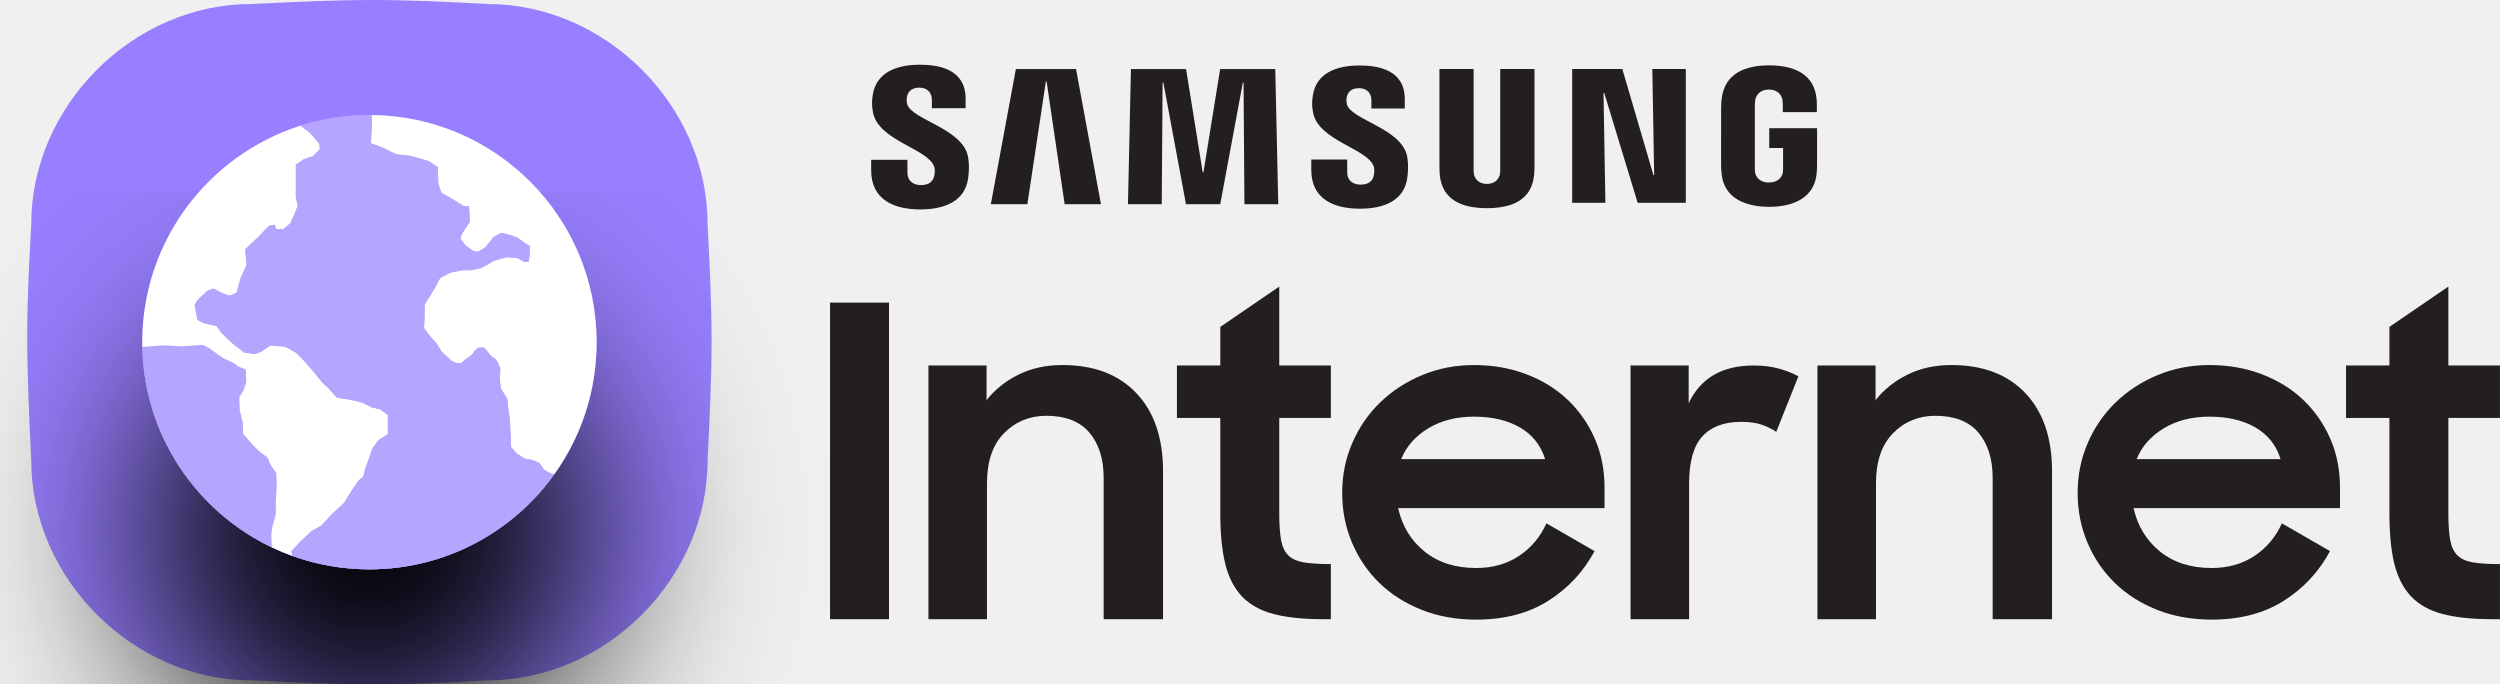
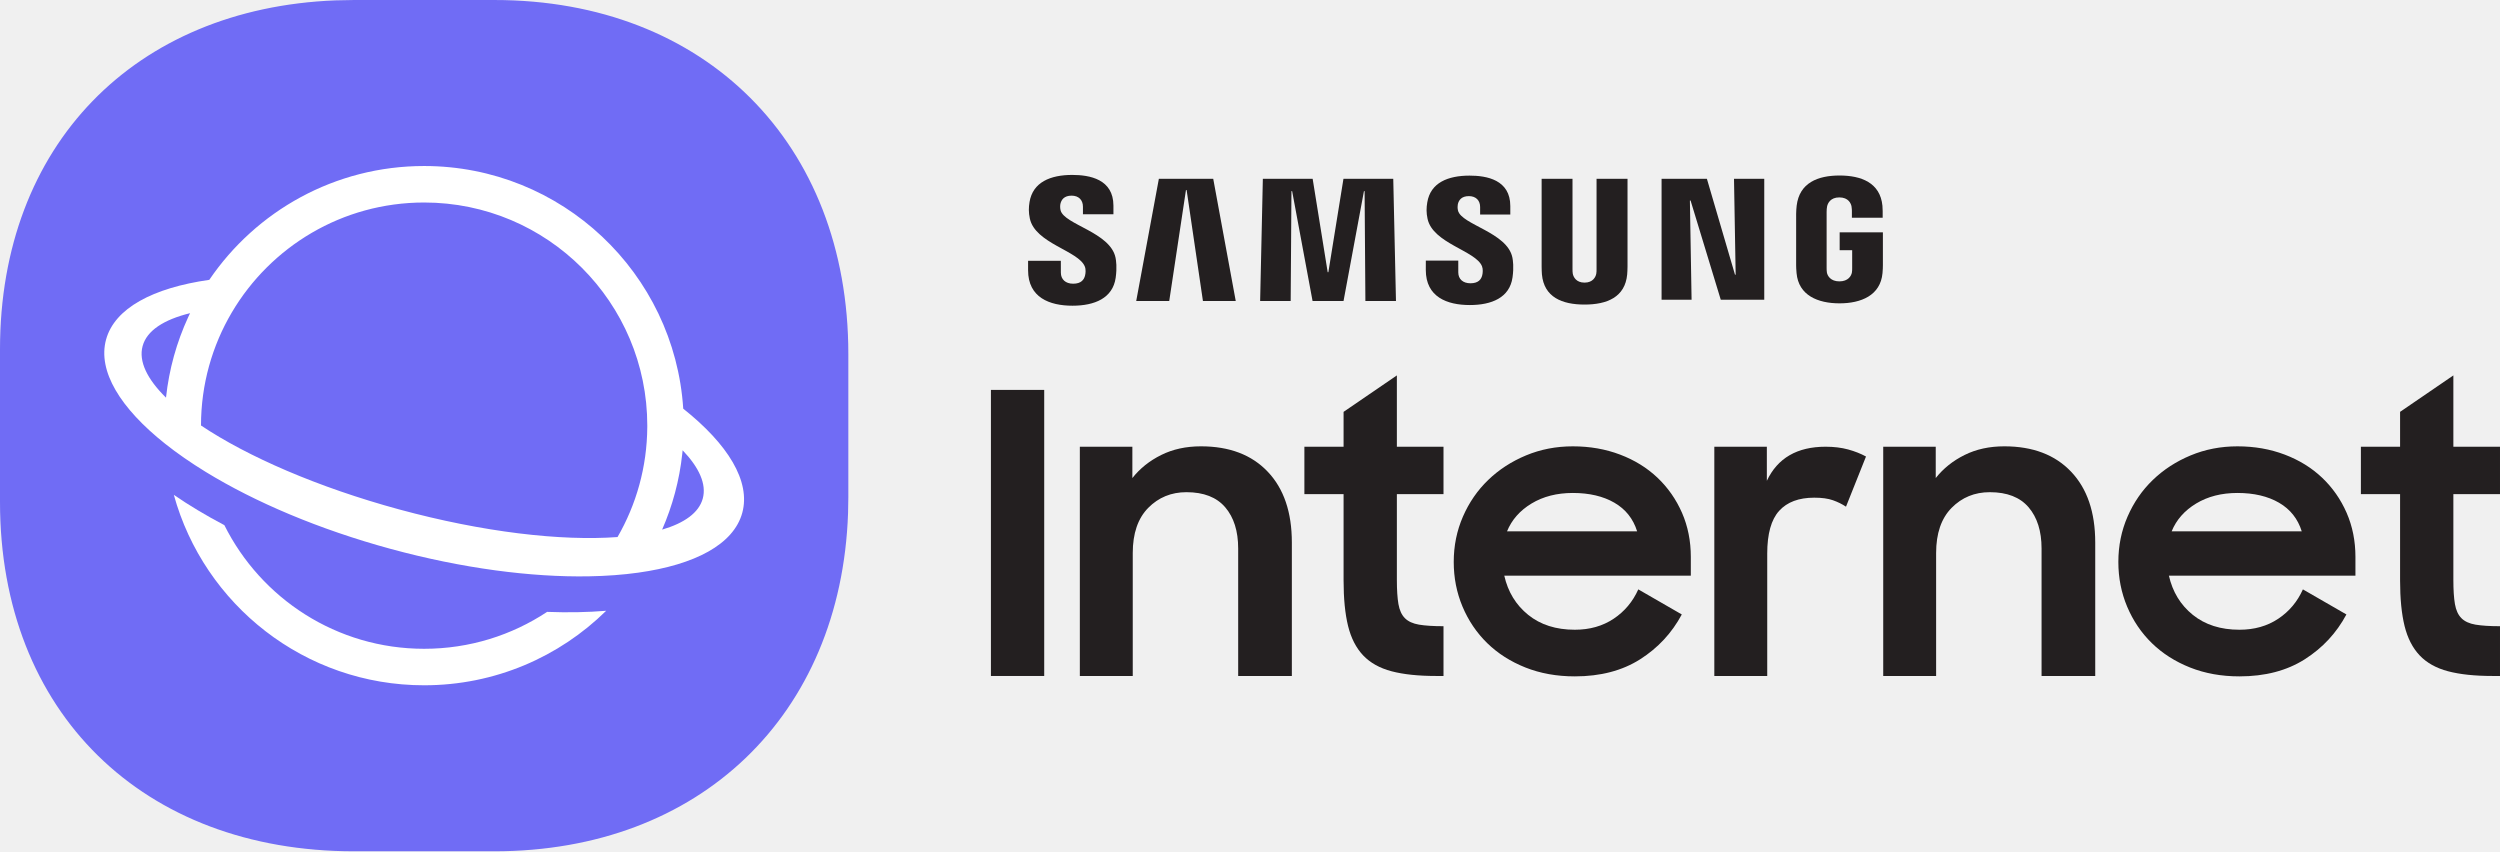
- <svg xmlns="http://www.w3.org/2000/svg" version="1.1" baseProfile="full" width="466.894" height="127.625" viewBox="0 0 466.89 127.63" enable-background="new 0 0 466.89 127.63" xml:space="preserve">
+ <svg xmlns="http://www.w3.org/2000/svg" version="1.1" baseProfile="full" width="444.009" height="151.192" viewBox="0 0 444.01 151.19" enable-background="new 0 0 444.01 151.19" xml:space="preserve">
  <g>
-     <path fill="#231F20" fill-opacity="1" stroke-width="0.2" stroke-linejoin="round" d="M 308.928,32.707L 308.585,12.892L 314.838,12.892L 314.838,37.881L 305.848,37.881L 299.609,17.376L 299.47,17.376L 299.819,37.881L 293.616,37.881L 293.616,12.892L 302.984,12.892L 308.792,32.707L 308.928,32.707 Z " />
-     <path fill="#231F20" fill-opacity="1" stroke-width="0.2" stroke-linejoin="round" d="M 195.319,15.223L 191.864,38.141L 185.041,38.141L 189.719,12.894L 200.957,12.894L 205.609,38.141L 198.829,38.141L 195.46,15.223L 195.319,15.223 Z " />
-     <path fill="#231F20" fill-opacity="1" stroke-width="0.2" stroke-linejoin="round" d="M 224.75,32.197L 227.87,12.893L 238.163,12.893L 238.723,38.14L 232.404,38.14L 232.241,15.436L 232.104,15.442L 227.887,38.14L 221.486,38.14L 217.264,15.436L 217.123,15.436L 216.963,38.14L 210.651,38.14L 211.21,12.893L 221.506,12.893L 224.612,32.197L 224.75,32.197 Z " />
-     <path fill="#231F20" fill-opacity="1" stroke-width="0.2" stroke-linejoin="round" d="M 174.415,31.012C 174.663,31.622 174.581,32.409 174.465,32.885C 174.259,33.709 173.691,34.568 172.007,34.568C 170.431,34.568 169.467,33.665 169.467,32.291L 169.463,29.839L 162.692,29.839L 162.692,31.793C 162.692,37.422 167.124,39.116 171.864,39.116C 176.44,39.116 180.19,37.565 180.794,33.354C 181.102,31.169 180.874,29.738 180.769,29.205C 179.698,23.915 170.119,22.35 169.404,19.385C 169.283,18.868 169.311,18.355 169.374,18.066C 169.557,17.255 170.105,16.37 171.683,16.37C 173.165,16.37 174.029,17.282 174.029,18.656L 174.029,20.213L 180.331,20.213L 180.331,18.448C 180.331,12.946 175.391,12.086 171.816,12.086C 167.328,12.086 163.665,13.574 162.99,17.695C 162.808,18.808 162.782,19.818 163.053,21.093C 164.145,26.252 173.115,27.748 174.415,31.012 Z " />
-     <path fill="#231F20" fill-opacity="1" stroke-width="0.2" stroke-linejoin="round" d="M 256.504,30.962C 256.74,31.567 256.668,32.343 256.552,32.818C 256.349,33.65 255.781,34.481 254.114,34.481C 252.547,34.481 251.603,33.595 251.603,32.228L 251.599,29.8L 244.894,29.8L 244.889,31.73C 244.889,37.31 249.28,38.979 253.979,38.979C 258.501,38.979 262.218,37.451 262.811,33.279C 263.118,31.119 262.892,29.703 262.786,29.167C 261.728,23.935 252.242,22.382 251.542,19.448C 251.418,18.942 251.452,18.433 251.509,18.151C 251.689,17.344 252.229,16.468 253.793,16.468C 255.26,16.468 256.116,17.371 256.116,18.721L 256.116,20.267L 262.355,20.267L 262.355,18.525C 262.355,13.079 257.461,12.23 253.93,12.23C 249.483,12.23 245.852,13.684 245.19,17.774C 245.005,18.879 244.977,19.88 245.246,21.139C 246.332,26.252 255.213,27.733 256.504,30.962 Z " />
-     <path fill="#231F20" fill-opacity="1" stroke-width="0.2" stroke-linejoin="round" d="M 277.694,34.345C 279.447,34.345 279.992,33.153 280.118,32.525C 280.172,32.252 280.181,31.886 280.178,31.56L 280.178,12.889L 286.58,12.889L 286.58,30.983C 286.584,31.45 286.536,32.401 286.51,32.651C 286.069,37.358 282.338,38.88 277.694,38.88C 273.053,38.88 269.323,37.358 268.887,32.651C 268.867,32.401 268.816,31.45 268.827,30.983L 268.827,12.889L 275.21,12.889L 275.21,31.56C 275.205,31.886 275.218,32.252 275.271,32.525C 275.398,33.153 275.942,34.345 277.694,34.345 Z " />
-     <path fill="#231F20" fill-opacity="1" stroke-width="0.2" stroke-linejoin="round" d="M 330.368,34.087C 332.193,34.087 332.832,32.936 332.95,32.263C 332.998,31.976 333.017,31.622 333.007,31.301L 333.007,27.641L 330.422,27.641L 330.422,23.948L 339.356,23.948L 339.356,30.722C 339.353,31.195 339.347,31.546 339.277,32.389C 338.857,36.983 334.863,38.627 330.393,38.627C 325.918,38.627 321.929,36.983 321.515,32.389C 321.442,31.546 321.43,31.195 321.427,30.722L 321.43,20.1C 321.43,19.645 321.484,18.853 321.537,18.448C 322.097,13.711 325.918,12.207 330.396,12.207C 334.869,12.207 338.796,13.698 339.262,18.448C 339.335,19.234 339.308,20.1 339.311,20.1L 339.311,20.939L 332.95,20.939L 332.95,19.521C 332.95,19.521 332.944,18.922 332.868,18.572C 332.753,18.016 332.275,16.733 330.343,16.733C 328.513,16.733 327.969,17.948 327.83,18.572C 327.757,18.891 327.727,19.341 327.727,19.754L 327.727,31.301C 327.724,31.622 327.74,31.976 327.785,32.263C 327.906,32.936 328.542,34.087 330.368,34.087 Z " />
-     <rect x="155.011" y="56.517" fill="#231F20" fill-opacity="1" stroke-width="0.2" stroke-linejoin="round" width="11.014" height="59.122" />
-     <path fill="#231F20" fill-opacity="1" stroke-width="0.2" stroke-linejoin="round" d="M 173.388,68.26L 184.243,68.26L 184.243,74.733C 185.805,72.754 187.79,71.169 190.196,69.972C 192.595,68.776 195.336,68.177 198.415,68.177C 204.301,68.177 208.908,69.928 212.222,73.428C 215.545,76.923 217.206,81.798 217.206,88.053L 217.206,115.64L 206.113,115.64L 206.113,89.289C 206.113,85.701 205.217,82.866 203.437,80.779C 201.657,78.697 198.981,77.656 195.422,77.656C 192.284,77.656 189.654,78.736 187.518,80.898C 185.389,83.064 184.323,86.174 184.323,90.239L 184.323,115.64L 173.388,115.64L 173.388,68.26 Z " />
-     <path fill="#231F20" fill-opacity="1" stroke-width="0.2" stroke-linejoin="round" d="M 219.795,68.26L 227.896,68.26L 227.896,61.053L 238.909,53.52L 238.909,68.26L 248.546,68.26L 248.546,78.061L 238.909,78.061L 238.909,95.798C 238.909,97.851 239.016,99.511 239.232,100.777C 239.451,102.046 239.899,103.018 240.571,103.694C 241.243,104.369 242.219,104.814 243.485,105.032C 244.757,105.246 246.443,105.354 248.546,105.354L 248.546,115.64L 247.01,115.64C 243.339,115.64 240.274,115.317 237.815,114.668C 235.358,114.018 233.406,112.927 231.943,111.388C 230.487,109.849 229.446,107.823 228.825,105.315C 228.206,102.803 227.896,99.657 227.896,95.876L 227.896,78.061L 219.795,78.061L 219.795,68.26 Z " />
-     <path fill="#231F20" fill-opacity="1" stroke-width="0.2" stroke-linejoin="round" d="M 275.28,77.817C 271.991,77.817 269.136,78.546 266.737,79.998C 264.331,81.455 262.644,83.373 261.675,85.753L 288.566,85.753C 287.756,83.152 286.188,81.179 283.868,79.834C 281.547,78.49 278.68,77.817 275.28,77.817 Z M 275.688,115.723C 271.963,115.723 268.557,115.11 265.479,113.887C 262.407,112.663 259.771,110.986 257.583,108.851C 255.4,106.719 253.701,104.207 252.482,101.317C 251.268,98.431 250.662,95.346 250.662,92.068C 250.662,88.738 251.295,85.613 252.565,82.698C 253.833,79.784 255.572,77.26 257.788,75.128C 260,72.993 262.606,71.302 265.605,70.053C 268.602,68.804 271.825,68.178 275.28,68.178C 278.793,68.178 282.042,68.748 285.041,69.888C 288.04,71.025 290.617,72.619 292.779,74.67C 294.934,76.72 296.622,79.139 297.841,81.922C 299.053,84.707 299.66,87.743 299.66,91.036L 299.66,94.907L 261.108,94.907C 261.865,98.255 263.507,100.955 266.045,103.005C 268.584,105.057 271.8,106.083 275.688,106.083C 278.767,106.083 281.435,105.327 283.704,103.815C 285.97,102.303 287.671,100.28 288.805,97.742L 297.795,102.926C 295.744,106.758 292.872,109.85 289.173,112.199C 285.469,114.545 280.981,115.723 275.688,115.723 Z " />
-     <path fill="#231F20" fill-opacity="1" stroke-width="0.2" stroke-linejoin="round" d="M 304.517,68.26L 315.374,68.26L 315.374,75.307C 317.588,70.61 321.634,68.26 327.521,68.26C 329.246,68.26 330.802,68.452 332.18,68.828C 333.552,69.206 334.784,69.69 335.865,70.283L 331.732,80.65C 330.922,80.114 330.019,79.667 329.016,79.316C 328.02,78.964 326.736,78.79 325.173,78.79C 321.985,78.79 319.571,79.693 317.924,81.502C 316.275,83.311 315.453,86.267 315.453,90.369L 315.453,115.64L 304.517,115.64L 304.517,68.26 Z " />
-     <path fill="#231F20" fill-opacity="1" stroke-width="0.2" stroke-linejoin="round" d="M 339.424,68.26L 350.279,68.26L 350.279,74.733C 351.842,72.754 353.825,71.169 356.231,69.972C 358.63,68.776 361.373,68.177 364.451,68.177C 370.336,68.177 374.944,69.928 378.258,73.428C 381.58,76.923 383.24,81.798 383.24,88.053L 383.24,115.64L 372.148,115.64L 372.148,89.289C 372.148,85.701 371.253,82.866 369.472,80.779C 367.694,78.697 365.017,77.656 361.458,77.656C 358.321,77.656 355.69,78.736 353.555,80.898C 351.426,83.064 350.358,86.174 350.358,90.239L 350.358,115.64L 339.424,115.64L 339.424,68.26 Z " />
-     <path fill="#231F20" fill-opacity="1" stroke-width="0.2" stroke-linejoin="round" d="M 412.637,77.817C 409.349,77.817 406.495,78.546 404.096,79.998C 401.689,81.455 400.001,83.373 399.033,85.753L 425.925,85.753C 425.115,83.152 423.546,81.179 421.225,79.834C 418.905,78.49 416.038,77.817 412.637,77.817 Z M 413.047,115.723C 409.321,115.723 405.914,115.11 402.837,113.887C 399.765,112.663 397.129,110.986 394.942,108.851C 392.759,106.719 391.058,104.207 389.84,101.317C 388.625,98.431 388.02,95.346 388.02,92.068C 388.02,88.738 388.653,85.613 389.924,82.698C 391.19,79.784 392.931,77.26 395.145,75.128C 397.359,72.993 399.962,71.302 402.963,70.053C 405.961,68.804 409.183,68.178 412.637,68.178C 416.151,68.178 419.399,68.748 422.4,69.888C 425.399,71.025 427.976,72.619 430.137,74.67C 432.292,76.72 433.98,79.139 435.198,81.922C 436.412,84.707 437.018,87.743 437.018,91.036L 437.018,94.907L 398.467,94.907C 399.224,98.255 400.865,100.955 403.404,103.005C 405.942,105.057 409.159,106.083 413.047,106.083C 416.123,106.083 418.794,105.327 421.062,103.815C 423.329,102.303 425.028,100.28 426.162,97.742L 435.153,102.926C 433.102,106.758 430.229,109.85 426.531,112.199C 422.826,114.545 418.339,115.723 413.047,115.723 Z " />
-     <path fill="#231F20" fill-opacity="1" stroke-width="0.2" stroke-linejoin="round" d="M 438.145,68.26L 446.246,68.26L 446.246,61.053L 457.259,53.52L 457.259,68.26L 466.894,68.26L 466.894,78.061L 457.259,78.061L 457.259,95.798C 457.259,97.851 457.365,99.511 457.582,100.777C 457.799,102.046 458.247,103.018 458.921,103.694C 459.593,104.369 460.567,104.814 461.835,105.032C 463.105,105.246 464.793,105.354 466.894,105.354L 466.894,115.64L 465.36,115.64C 461.689,115.64 458.623,115.317 456.165,114.668C 453.706,114.018 451.754,112.927 450.293,111.388C 448.836,109.849 447.795,107.823 447.174,105.315C 446.555,102.803 446.246,99.657 446.246,95.876L 446.246,78.061L 438.145,78.061L 438.145,68.26 Z " />
+     <path fill="#706CF5" fill-opacity="1" stroke-width="0.2" stroke-linejoin="round" d="M 87.803,0C 125.234,0 150.668,25.434 150.668,62.865L 150.668,88.327L 150.619,91.141C 149.375,127.027 124.288,151.192 87.803,151.192L 62.864,151.192C 25.434,151.192 0,126.576 0,89.145L 0,62.046C 0,25.733 23.938,1.481 59.544,0.066L 62.864,4.57764e-005L 87.803,0 Z " />
+     <g>
+       <path fill="#FFFFFF" fill-opacity="1" stroke-width="0.2" stroke-linejoin="round" d="M 97.17,108.671C 90.908,112.814 83.4,115.227 75.329,115.227C 59.793,115.227 46.344,106.286 39.848,93.269C 36.566,91.54 33.56,89.735 30.873,87.888C 36.253,107.388 54.119,121.708 75.329,121.708C 87.924,121.708 99.34,116.659 107.662,108.474C 104.412,108.745 100.895,108.813 97.17,108.671 Z " />
+       <path fill="#FFFFFF" fill-opacity="1" stroke-width="0.2" stroke-linejoin="round" d="M 36.553,83.822C 33.887,82.189 31.467,80.509 29.327,78.809C 21.39,72.503 17.312,65.911 18.835,60.315C 20.354,54.734 27.177,51.123 37.169,49.701C 45.465,37.498 59.461,29.483 75.329,29.483C 99.784,29.483 119.792,48.519 121.345,72.581C 129.279,78.885 133.355,85.476 131.832,91.072C 130.305,96.682 123.419,100.301 113.342,101.707C 110.632,102.086 107.691,102.304 104.561,102.357C 94.358,102.532 82.151,100.959 69.401,97.489C 56.616,94.009 45.269,89.161 36.553,83.822 Z M 109.676,95.381C 112.999,89.625 114.917,82.956 114.96,75.842L 114.961,75.596C 114.961,53.708 97.217,35.965 75.329,35.965C 60.777,35.965 48.057,43.808 41.165,55.498C 37.696,61.382 35.704,68.241 35.698,75.565C 43.954,81.09 56.431,86.538 70.863,90.466C 85.76,94.521 99.682,96.124 109.676,95.381 Z M 117.596,94.061C 121.571,92.895 124.133,91.05 124.815,88.543C 125.51,85.993 124.178,83.046 121.237,79.968L 121.176,80.579C 120.666,85.326 119.435,89.857 117.596,94.061 Z M 33.422,56.33L 33.756,55.62C 29.067,56.774 26.074,58.724 25.328,61.464C 24.59,64.175 26.142,67.334 29.482,70.623C 30.024,65.57 31.382,60.76 33.422,56.33 Z " />
+     </g>
  </g>
  <g>
-     <path fill="#987FFF" fill-opacity="1" stroke-width="0.2" stroke-linejoin="round" d="M 46.909,0.747C 54.628,0.374 62.347,-0 69.704,-0C 77.062,-0 84.057,0.374 91.053,0.747C 113.125,0.747 132.139,19.761 132.139,41.833C 132.512,49.045 132.886,56.257 132.886,63.614C 132.886,70.972 132.512,78.474 132.139,85.977C 132.139,108.048 113.125,127.062 91.053,127.062C 84.151,127.436 77.249,127.809 69.891,127.809C 62.534,127.809 54.721,127.436 46.909,127.062C 24.837,127.062 5.824,108.048 5.824,85.977C 5.45,78.1 5.076,70.224 5.076,62.867C 5.076,55.51 5.45,48.671 5.824,41.833C 5.824,19.761 24.837,0.747 46.909,0.747 Z " />
-     <filter id="Filter_DropShadow1_" filterUnits="userSpaceOnUse">
-       <feGaussianBlur in="SourceAlpha" stdDeviation="19" result="blur" />
-       <feOffset dx="-6.54581e-015" dy="35.634" in="blur" result="offsetBlurredAlpha" />
-       <feMerge>
-         <feMergeNode in="offsetBlurredAlpha" />
-         <feMergeNode in="SourceGraphic" />
-       </feMerge>
-     </filter>
-     <path fill="#B5A5FE" fill-opacity="1" stroke-width="0.2" stroke-linejoin="round" filter="url(#Filter_DropShadow1_)" d="M 69.368,21.486C 92.62,21.69 111.406,40.603 111.406,63.903C 111.406,73.09 108.485,81.595 103.522,88.54C 95.828,99.305 83.227,106.322 68.987,106.322C 63.938,106.322 59.096,105.44 54.605,103.822C 53.283,103.346 51.991,102.805 50.734,102.205C 36.705,95.507 26.932,81.33 26.578,64.833L 26.568,63.903C 26.568,44.959 38.986,28.916 56.126,23.469C 60.182,22.18 64.503,21.484 68.987,21.484L 69.368,21.486 Z " />
-     <g>
-       <path fill="#FFFFFF" fill-opacity="1" stroke-width="0.2" stroke-linejoin="round" d="M 69.443,23.387L 69.256,26.75L 71.498,27.591L 73.927,28.806L 76.45,29.086L 78.879,29.74L 80.093,30.114L 81.775,31.235L 81.775,32.636L 81.868,34.411L 82.429,36L 84.858,37.401L 86.633,38.522L 87.568,38.522L 87.661,39.643L 87.754,41.419L 87.007,42.54L 86.166,43.848L 85.979,44.595L 87.007,45.903L 88.315,46.837L 89.249,47.024L 90.651,46.183L 92.146,44.315L 93.547,43.474L 94.762,43.754L 96.537,44.315L 98.219,45.529L 98.966,45.973L 98.966,47.048L 98.732,48.869L 97.891,48.916L 96.724,48.215L 94.621,48.029L 92.146,48.729L 91.352,49.243L 89.95,50.037L 88.082,50.458L 86.306,50.458L 84.111,50.925L 82.195,51.906L 81.261,53.681L 80,55.736L 79.299,56.858L 79.276,59.333L 79.183,61.295L 80.304,62.79L 81.425,64.005L 82.546,65.78L 83.293,66.434L 83.784,66.878L 84.251,67.345L 85.255,67.835L 86.143,67.789L 87.007,67.041L 88.128,66.247L 88.642,65.5L 89.32,64.916L 90.394,64.916L 91.048,65.663L 91.632,66.434L 92.531,67.076L 92.951,67.684L 93.419,68.758L 93.372,70.019L 93.372,71.141L 93.512,72.449L 93.979,73.289L 94.727,74.504L 94.913,76.373L 95.24,78.475L 95.264,79.759L 95.404,81.931L 95.404,83.473L 96.525,84.734L 97.997,85.645L 99.468,85.926L 100.729,86.486L 101.57,87.677C 101.57,87.677 102.832,88.518 103.182,88.518C 103.243,88.518 103.363,88.527 103.522,88.54C 108.485,81.595 111.406,73.09 111.406,63.903C 111.406,40.603 92.62,21.69 69.368,21.486L 69.443,23.387 Z " />
-       <path fill="#B5A5FE" fill-opacity="1" stroke-width="0.2" stroke-linejoin="round" d="M 30.483,64.495L 26.933,64.775L 26.578,64.833C 26.933,81.33 36.705,95.507 50.734,102.205L 50.663,99.811L 50.85,98.41L 51.504,96.074L 51.504,93.552L 51.691,90.655L 51.598,88.319L 50.57,86.918L 50.01,85.517L 48.328,84.209L 47.02,82.901L 45.431,81.032L 45.338,78.977L 44.778,76.641L 44.684,74.212L 45.525,72.81L 45.992,71.316L 45.899,68.98L 44.591,68.513L 43.75,67.859L 41.601,66.831L 38.985,64.963L 37.864,64.402L 34.033,64.682L 30.483,64.495 Z " />
-       <path fill="#FFFFFF" fill-opacity="1" stroke-width="0.2" stroke-linejoin="round" d="M 54.4,102.941L 55.895,101.352L 58.137,99.204L 60.006,98.176L 61.968,96.027L 64.21,93.972L 65.612,91.729L 66.92,89.767L 67.854,89.02L 68.228,87.431L 68.882,85.656L 69.536,83.788L 70.657,82.2L 72.432,81.079L 72.432,77.528L 70.937,76.407L 69.536,76.127L 67.854,75.286L 66.266,74.819L 62.902,74.258L 61.221,72.39L 60.193,71.455L 58.605,69.493L 56.829,67.438L 55.241,65.85L 53.186,64.728L 50.476,64.542L 48.795,65.663L 47.58,66.13L 45.618,65.85L 43.633,64.332L 41.391,62.23L 40.41,60.898L 37.957,60.338L 36.836,59.707L 36.346,56.904L 36.976,55.923L 38.728,54.312L 39.849,53.891L 41.461,54.732L 42.862,55.222L 44.194,54.662L 44.474,53.541L 44.964,51.859L 46.015,49.547L 45.875,47.515L 45.805,46.534L 48.258,44.221L 50.22,42.189L 51.271,41.979L 51.621,42.82L 52.882,42.82L 54.214,41.699L 54.961,40.017L 55.615,38.429L 55.242,36.934L 55.242,30.768L 56.736,29.74L 58.418,29.179L 58.979,28.619L 59.726,27.871L 59.633,26.844L 57.858,24.788L 56.126,23.469C 38.986,28.916 26.568,44.959 26.568,63.903C 26.568,64.214 26.571,64.524 26.578,64.833L 26.933,64.775L 30.483,64.495L 34.033,64.682L 37.864,64.402L 38.985,64.963L 41.601,66.831L 43.75,67.859L 44.591,68.513L 45.899,68.98L 45.992,71.316L 45.525,72.81L 44.684,74.212L 44.778,76.641L 45.338,78.977L 45.431,81.032L 47.02,82.901L 48.328,84.209L 50.01,85.517L 50.57,86.918L 51.598,88.319L 51.691,90.655L 51.504,93.552L 51.504,96.074L 50.85,98.41L 50.663,99.811L 50.734,102.205C 51.991,102.805 53.283,103.346 54.605,103.822L 54.4,102.941 Z " />
-       <path fill="#B5A5FE" fill-opacity="1" stroke-width="0.2" stroke-linejoin="round" d="M 69.368,21.486C 69.241,21.485 69.114,21.484 68.987,21.484C 64.503,21.484 60.182,22.18 56.126,23.469L 57.858,24.788L 59.633,26.844L 59.726,27.871L 58.979,28.619L 58.418,29.179L 56.736,29.74L 55.242,30.768L 55.242,36.934L 55.615,38.429L 54.961,40.017L 54.214,41.699L 52.882,42.82L 51.621,42.82L 51.271,41.979L 50.22,42.189L 48.258,44.221L 45.805,46.534L 45.875,47.515L 46.015,49.547L 44.964,51.859L 44.474,53.541L 44.194,54.662L 42.862,55.222L 41.461,54.732L 39.849,53.891L 38.728,54.312L 36.976,55.923L 36.346,56.904L 36.836,59.707L 37.957,60.338L 40.41,60.898L 41.391,62.23L 43.633,64.332L 45.618,65.85L 47.58,66.13L 48.795,65.663L 50.476,64.542L 53.186,64.728L 55.241,65.85L 56.829,67.438L 58.605,69.493L 60.193,71.455L 61.221,72.39L 62.902,74.258L 66.266,74.819L 67.854,75.286L 69.536,76.127L 70.937,76.407L 72.432,77.528L 72.432,81.079L 70.657,82.2L 69.536,83.788L 68.882,85.656L 68.228,87.431L 67.854,89.02L 66.92,89.767L 65.612,91.729L 64.21,93.972L 61.968,96.027L 60.006,98.176L 58.137,99.204L 55.895,101.352L 54.4,102.941L 54.605,103.822C 59.096,105.44 63.939,106.322 68.987,106.322C 83.227,106.322 95.829,99.305 103.522,88.54C 103.363,88.527 103.243,88.518 103.182,88.518C 102.832,88.518 101.57,87.677 101.57,87.677L 100.729,86.486L 99.468,85.926L 97.997,85.645L 96.525,84.734L 95.404,83.473L 95.404,81.931L 95.264,79.759L 95.24,78.475L 94.913,76.373L 94.727,74.504L 93.979,73.289L 93.512,72.449L 93.372,71.141L 93.372,70.019L 93.419,68.758L 92.951,67.684L 92.531,67.076L 91.632,66.434L 91.048,65.663L 90.394,64.916L 89.32,64.916L 88.642,65.5L 88.128,66.247L 87.007,67.041L 86.143,67.789L 85.255,67.835L 84.251,67.345L 83.784,66.878L 83.293,66.434L 82.546,65.78L 81.425,64.005L 80.304,62.79L 79.183,61.295L 79.276,59.333L 79.299,56.858L 80,55.736L 81.261,53.681L 82.195,51.906L 84.111,50.925L 86.306,50.458L 88.082,50.458L 89.95,50.037L 91.352,49.243L 92.146,48.729L 94.621,48.029L 96.724,48.215L 97.891,48.916L 98.732,48.869L 98.966,47.048L 98.966,45.973L 98.219,45.529L 96.537,44.315L 94.762,43.754L 93.547,43.474L 92.146,44.315L 90.651,46.183L 89.249,47.024L 88.315,46.837L 87.007,45.903L 85.979,44.595L 86.166,43.848L 87.007,42.54L 87.754,41.419L 87.661,39.643L 87.568,38.522L 86.633,38.522L 84.858,37.401L 82.429,36L 81.868,34.411L 81.775,32.636L 81.775,31.235L 80.093,30.114L 78.879,29.74L 76.45,29.086L 73.927,28.806L 71.498,27.591L 69.256,26.75L 69.443,23.387L 69.368,21.486 Z " />
-     </g>
+     <path fill="#231F20" fill-opacity="1" stroke-width="0.2" stroke-linejoin="round" d="M 308.26,48.786L 307.966,31.758L 313.339,31.758L 313.339,53.233L 305.614,53.233L 300.252,35.611L 300.132,35.611L 300.432,53.233L 295.102,53.233L 295.102,31.758L 303.152,31.758L 308.143,48.786L 308.26,48.786 Z " />
+     <path fill="#231F20" fill-opacity="1" stroke-width="0.2" stroke-linejoin="round" d="M 210.63,33.761L 207.661,53.456L 201.798,53.456L 205.818,31.759L 215.475,31.759L 219.473,53.456L 213.646,53.456L 210.751,33.761L 210.63,33.761 Z " />
+     <path fill="#231F20" fill-opacity="1" stroke-width="0.2" stroke-linejoin="round" d="M 235.922,48.348L 238.603,31.759L 247.448,31.759L 247.93,53.455L 242.499,53.455L 242.359,33.944L 242.242,33.949L 238.618,53.455L 233.116,53.455L 229.488,33.944L 229.367,33.944L 229.23,53.455L 223.806,53.455L 224.286,31.759L 233.134,31.759L 235.803,48.348L 235.922,48.348 Z " />
+     <path fill="#231F20" fill-opacity="1" stroke-width="0.2" stroke-linejoin="round" d="M 192.666,47.33C 192.88,47.854 192.809,48.53 192.709,48.939C 192.532,49.647 192.044,50.386 190.597,50.386C 189.242,50.386 188.414,49.61 188.414,48.428L 188.41,46.322L 182.592,46.322L 182.592,48C 182.592,52.838 186.401,54.294 190.474,54.294C 194.406,54.294 197.629,52.96 198.148,49.342C 198.413,47.464 198.217,46.235 198.126,45.776C 197.206,41.231 188.974,39.886 188.36,37.338C 188.256,36.894 188.28,36.452 188.335,36.204C 188.492,35.507 188.962,34.747 190.318,34.747C 191.592,34.747 192.335,35.531 192.335,36.711L 192.335,38.05L 197.75,38.05L 197.75,36.532C 197.75,31.804 193.505,31.066 190.433,31.066C 186.576,31.066 183.428,32.344 182.848,35.886C 182.692,36.842 182.669,37.71 182.902,38.806C 183.841,43.239 191.549,44.524 192.666,47.33 Z " />
+     <path fill="#231F20" fill-opacity="1" stroke-width="0.2" stroke-linejoin="round" d="M 263.209,47.287C 263.412,47.807 263.351,48.473 263.251,48.882C 263.076,49.596 262.588,50.311 261.156,50.311C 259.809,50.311 258.997,49.55 258.997,48.375L 258.995,46.288L 253.232,46.288L 253.228,47.947C 253.228,52.742 257.001,54.176 261.04,54.176C 264.925,54.176 268.12,52.863 268.629,49.278C 268.893,47.421 268.699,46.204 268.608,45.744C 267.699,41.248 259.547,39.913 258.945,37.392C 258.839,36.958 258.868,36.52 258.917,36.278C 259.072,35.584 259.536,34.831 260.88,34.831C 262.14,34.831 262.876,35.607 262.876,36.767L 262.876,38.096L 268.237,38.096L 268.237,36.599C 268.237,31.919 264.032,31.189 260.997,31.189C 257.176,31.189 254.056,32.439 253.487,35.953C 253.328,36.903 253.304,37.763 253.535,38.846C 254.468,43.239 262.1,44.512 263.209,47.287 Z " />
+     <path fill="#231F20" fill-opacity="1" stroke-width="0.2" stroke-linejoin="round" d="M 281.419,50.194C 282.926,50.194 283.394,49.17 283.502,48.63C 283.549,48.395 283.556,48.08 283.554,47.8L 283.554,31.755L 289.055,31.755L 289.055,47.304C 289.059,47.706 289.018,48.523 288.995,48.738C 288.617,52.783 285.41,54.091 281.419,54.091C 277.431,54.091 274.226,52.783 273.851,48.738C 273.834,48.523 273.79,47.706 273.799,47.304L 273.799,31.755L 279.284,31.755L 279.284,47.8C 279.28,48.08 279.291,48.395 279.336,48.63C 279.446,49.17 279.914,50.194 281.419,50.194 Z " />
+     <path fill="#231F20" fill-opacity="1" stroke-width="0.2" stroke-linejoin="round" d="M 326.685,49.972C 328.253,49.972 328.802,48.983 328.903,48.404C 328.945,48.158 328.961,47.854 328.953,47.578L 328.953,44.432L 326.731,44.432L 326.731,41.259L 334.409,41.259L 334.409,47.08C 334.406,47.487 334.401,47.788 334.341,48.512C 333.979,52.46 330.547,53.874 326.706,53.874C 322.861,53.874 319.433,52.46 319.077,48.512C 319.014,47.788 319.003,47.487 319.001,47.08L 319.003,37.952C 319.003,37.562 319.05,36.88 319.095,36.532C 319.577,32.462 322.861,31.17 326.709,31.17C 330.553,31.17 333.927,32.451 334.327,36.532C 334.39,37.208 334.367,37.952 334.37,37.952L 334.37,38.674L 328.903,38.674L 328.903,37.455C 328.903,37.455 328.898,36.94 328.833,36.639C 328.734,36.162 328.323,35.059 326.663,35.059C 325.09,35.059 324.623,36.103 324.503,36.639C 324.441,36.914 324.415,37.3 324.415,37.655L 324.415,47.578C 324.413,47.854 324.426,48.158 324.465,48.404C 324.569,48.983 325.115,49.972 326.685,49.972 Z " />
+     <rect x="175.991" y="69.248" fill="#231F20" fill-opacity="1" stroke-width="0.2" stroke-linejoin="round" width="9.465" height="50.807" />
+     <path fill="#231F20" fill-opacity="1" stroke-width="0.2" stroke-linejoin="round" d="M 191.784,79.338L 201.112,79.338L 201.112,84.901C 202.454,83.201 204.16,81.838 206.228,80.81C 208.289,79.782 210.645,79.268 213.29,79.268C 218.349,79.268 222.308,80.772 225.156,83.78C 228.012,86.784 229.438,90.973 229.438,96.348L 229.438,120.054L 219.906,120.054L 219.906,97.41C 219.906,94.326 219.136,91.89 217.606,90.097C 216.077,88.308 213.777,87.413 210.718,87.413C 208.022,87.413 205.762,88.341 203.926,90.2C 202.097,92.061 201.181,94.733 201.181,98.226L 201.181,120.054L 191.784,120.054L 191.784,79.338 Z " />
+     <path fill="#231F20" fill-opacity="1" stroke-width="0.2" stroke-linejoin="round" d="M 231.664,79.338L 238.625,79.338L 238.625,73.145L 248.089,66.672L 248.089,79.338L 256.371,79.338L 256.371,87.761L 248.089,87.761L 248.089,103.004C 248.089,104.768 248.181,106.194 248.367,107.282C 248.555,108.373 248.94,109.208 249.517,109.789C 250.095,110.369 250.933,110.752 252.021,110.938C 253.115,111.122 254.564,111.216 256.371,111.216L 256.371,120.054L 255.051,120.054C 251.896,120.054 249.263,119.777 247.149,119.22C 245.037,118.661 243.36,117.724 242.103,116.401C 240.852,115.078 239.957,113.337 239.424,111.182C 238.892,109.024 238.625,106.32 238.625,103.07L 238.625,87.761L 231.664,87.761L 231.664,79.338 Z " />
+     <path fill="#231F20" fill-opacity="1" stroke-width="0.2" stroke-linejoin="round" d="M 279.345,87.551C 276.518,87.551 274.065,88.178 272.004,89.426C 269.936,90.678 268.486,92.326 267.653,94.371L 290.762,94.371C 290.066,92.137 288.718,90.441 286.725,89.285C 284.73,88.13 282.266,87.551 279.345,87.551 Z M 279.696,120.126C 276.494,120.126 273.568,119.599 270.922,118.549C 268.282,117.497 266.017,116.055 264.137,114.221C 262.261,112.389 260.801,110.23 259.753,107.746C 258.71,105.266 258.189,102.615 258.189,99.798C 258.189,96.937 258.733,94.251 259.825,91.746C 260.914,89.242 262.409,87.073 264.313,85.241C 266.214,83.406 268.453,81.953 271.03,80.879C 273.606,79.806 276.376,79.269 279.345,79.269C 282.364,79.269 285.156,79.758 287.733,80.738C 290.31,81.715 292.525,83.085 294.382,84.847C 296.234,86.609 297.685,88.687 298.733,91.079C 299.774,93.472 300.296,96.082 300.296,98.911L 300.296,102.238L 267.166,102.238C 267.817,105.115 269.228,107.435 271.409,109.197C 273.59,110.961 276.354,111.842 279.696,111.842C 282.341,111.842 284.634,111.193 286.584,109.893C 288.532,108.594 289.993,106.855 290.968,104.674L 298.693,109.129C 296.93,112.422 294.462,115.079 291.284,117.098C 288.101,119.114 284.244,120.126 279.696,120.126 Z " />
+     <path fill="#231F20" fill-opacity="1" stroke-width="0.2" stroke-linejoin="round" d="M 304.47,79.338L 313.799,79.338L 313.799,85.394C 315.702,81.358 319.179,79.338 324.238,79.338C 325.721,79.338 327.058,79.504 328.242,79.826C 329.42,80.152 330.479,80.568 331.409,81.077L 327.857,89.986C 327.16,89.525 326.384,89.141 325.523,88.84C 324.667,88.537 323.563,88.388 322.221,88.388C 319.481,88.388 317.406,89.164 315.991,90.718C 314.574,92.273 313.867,94.813 313.867,98.338L 313.867,120.054L 304.47,120.054L 304.47,79.338 Z " />
+     <path fill="#231F20" fill-opacity="1" stroke-width="0.2" stroke-linejoin="round" d="M 334.467,79.338L 343.795,79.338L 343.795,84.901C 345.138,83.201 346.842,81.838 348.91,80.81C 350.971,79.782 353.329,79.268 355.974,79.268C 361.031,79.268 364.991,80.772 367.839,83.78C 370.694,86.784 372.121,90.973 372.121,96.348L 372.121,120.054L 362.589,120.054L 362.589,97.41C 362.589,94.326 361.819,91.89 360.289,90.097C 358.761,88.308 356.461,87.413 353.402,87.413C 350.706,87.413 348.445,88.341 346.61,90.2C 344.781,92.061 343.863,94.733 343.863,98.226L 343.863,120.054L 334.467,120.054L 334.467,79.338 Z " />
+     <path fill="#231F20" fill-opacity="1" stroke-width="0.2" stroke-linejoin="round" d="M 397.383,87.551C 394.557,87.551 392.104,88.178 390.043,89.426C 387.975,90.678 386.524,92.326 385.692,94.371L 408.801,94.371C 408.105,92.137 406.757,90.441 404.763,89.285C 402.769,88.13 400.305,87.551 397.383,87.551 Z M 397.735,120.126C 394.533,120.126 391.605,119.599 388.961,118.549C 386.321,117.497 384.056,116.055 382.176,114.221C 380.3,112.389 378.839,110.23 377.792,107.746C 376.748,105.266 376.228,102.615 376.228,99.798C 376.228,96.937 376.772,94.251 377.864,91.746C 378.952,89.242 380.448,87.073 382.351,85.241C 384.253,83.406 386.491,81.953 389.069,80.879C 391.645,79.806 394.415,79.269 397.383,79.269C 400.403,79.269 403.193,79.758 405.772,80.738C 408.349,81.715 410.564,83.085 412.421,84.847C 414.273,86.609 415.724,88.687 416.771,91.079C 417.813,93.472 418.335,96.082 418.335,98.911L 418.335,102.238L 385.205,102.238C 385.856,105.115 387.267,107.435 389.448,109.197C 391.629,110.961 394.393,111.842 397.735,111.842C 400.379,111.842 402.673,111.193 404.623,109.893C 406.571,108.594 408.031,106.855 409.005,104.674L 416.732,109.129C 414.969,112.422 412.5,115.079 409.323,117.098C 406.139,119.114 402.283,120.126 397.735,120.126 Z " />
+     <path fill="#231F20" fill-opacity="1" stroke-width="0.2" stroke-linejoin="round" d="M 419.303,79.338L 426.264,79.338L 426.264,73.145L 435.728,66.672L 435.728,79.338L 444.009,79.338L 444.009,87.761L 435.728,87.761L 435.728,103.004C 435.728,104.768 435.819,106.194 436.006,107.282C 436.193,108.373 436.578,109.208 437.156,109.789C 437.734,110.369 438.571,110.752 439.66,110.938C 440.752,111.122 442.203,111.216 444.009,111.216L 444.009,120.054L 442.69,120.054C 439.535,120.054 436.9,119.777 434.788,119.22C 432.675,118.661 430.998,117.724 429.742,116.401C 428.49,115.078 427.595,113.337 427.062,111.182C 426.53,109.024 426.264,106.32 426.264,103.07L 426.264,87.761L 419.303,87.761L 419.303,79.338 Z " />
  </g>
</svg>
